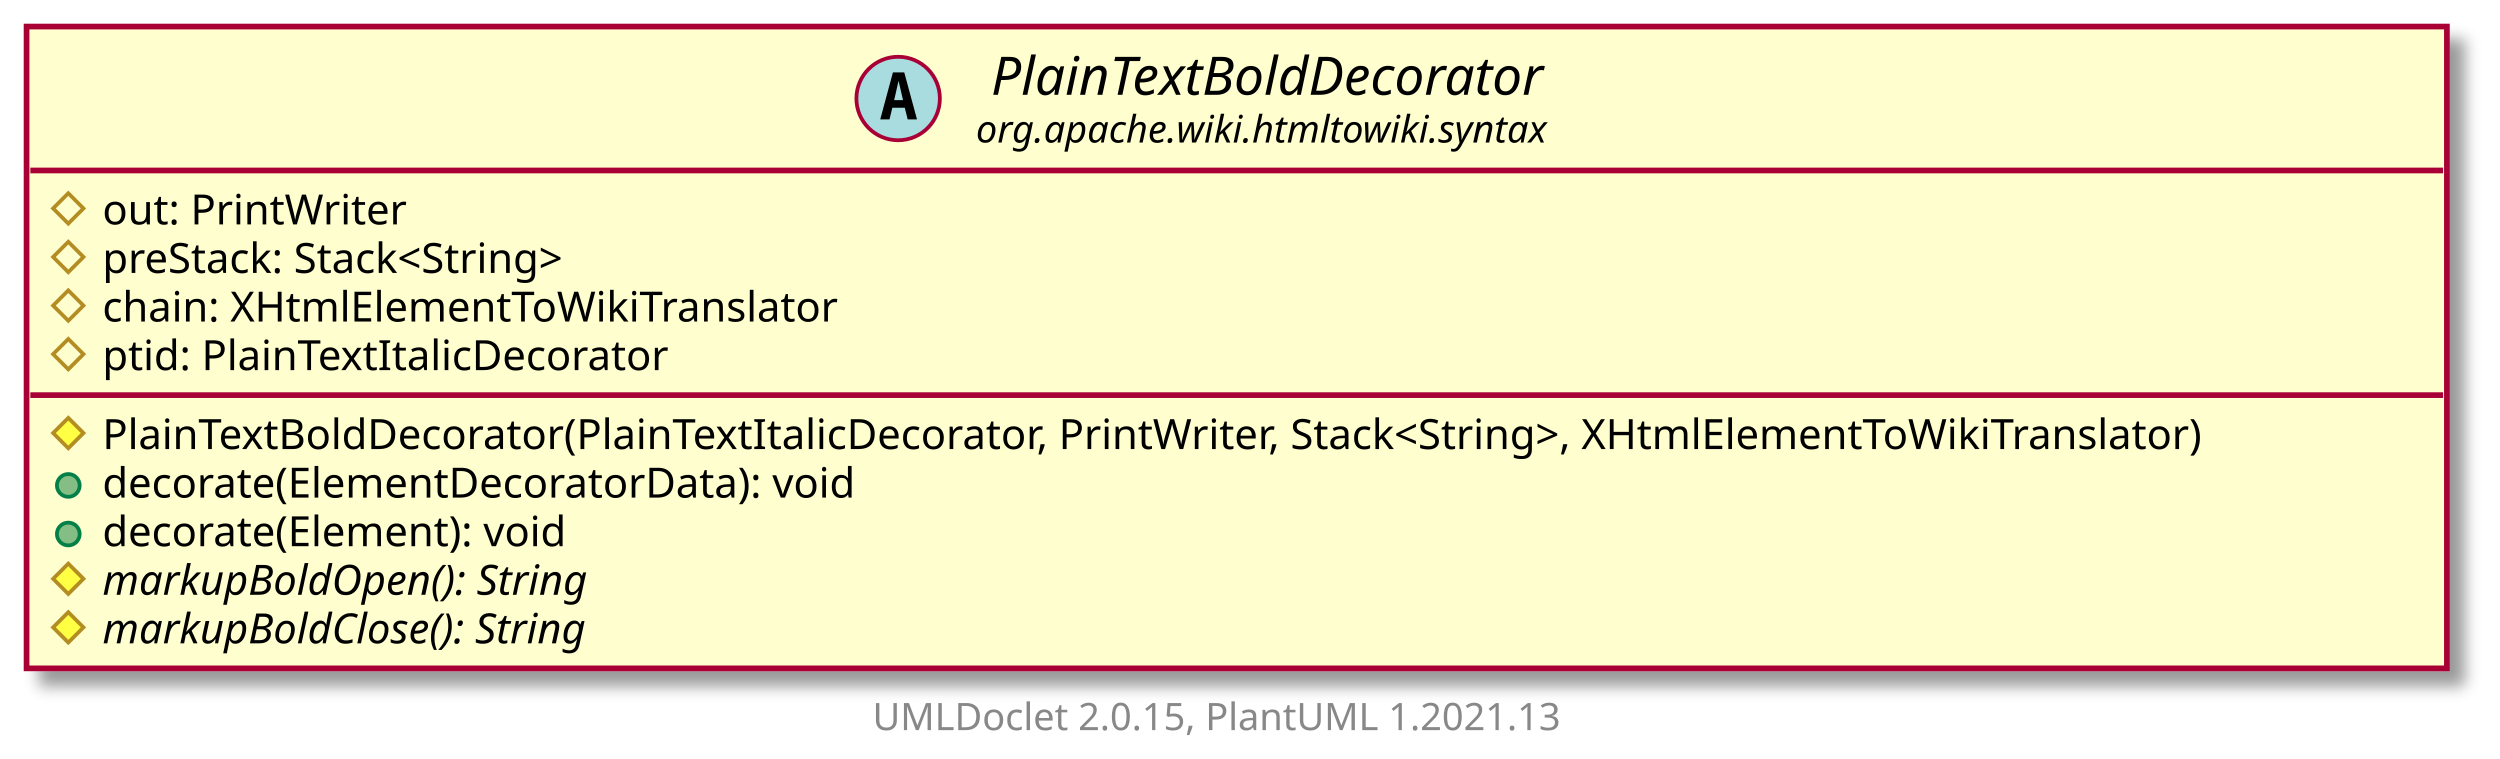
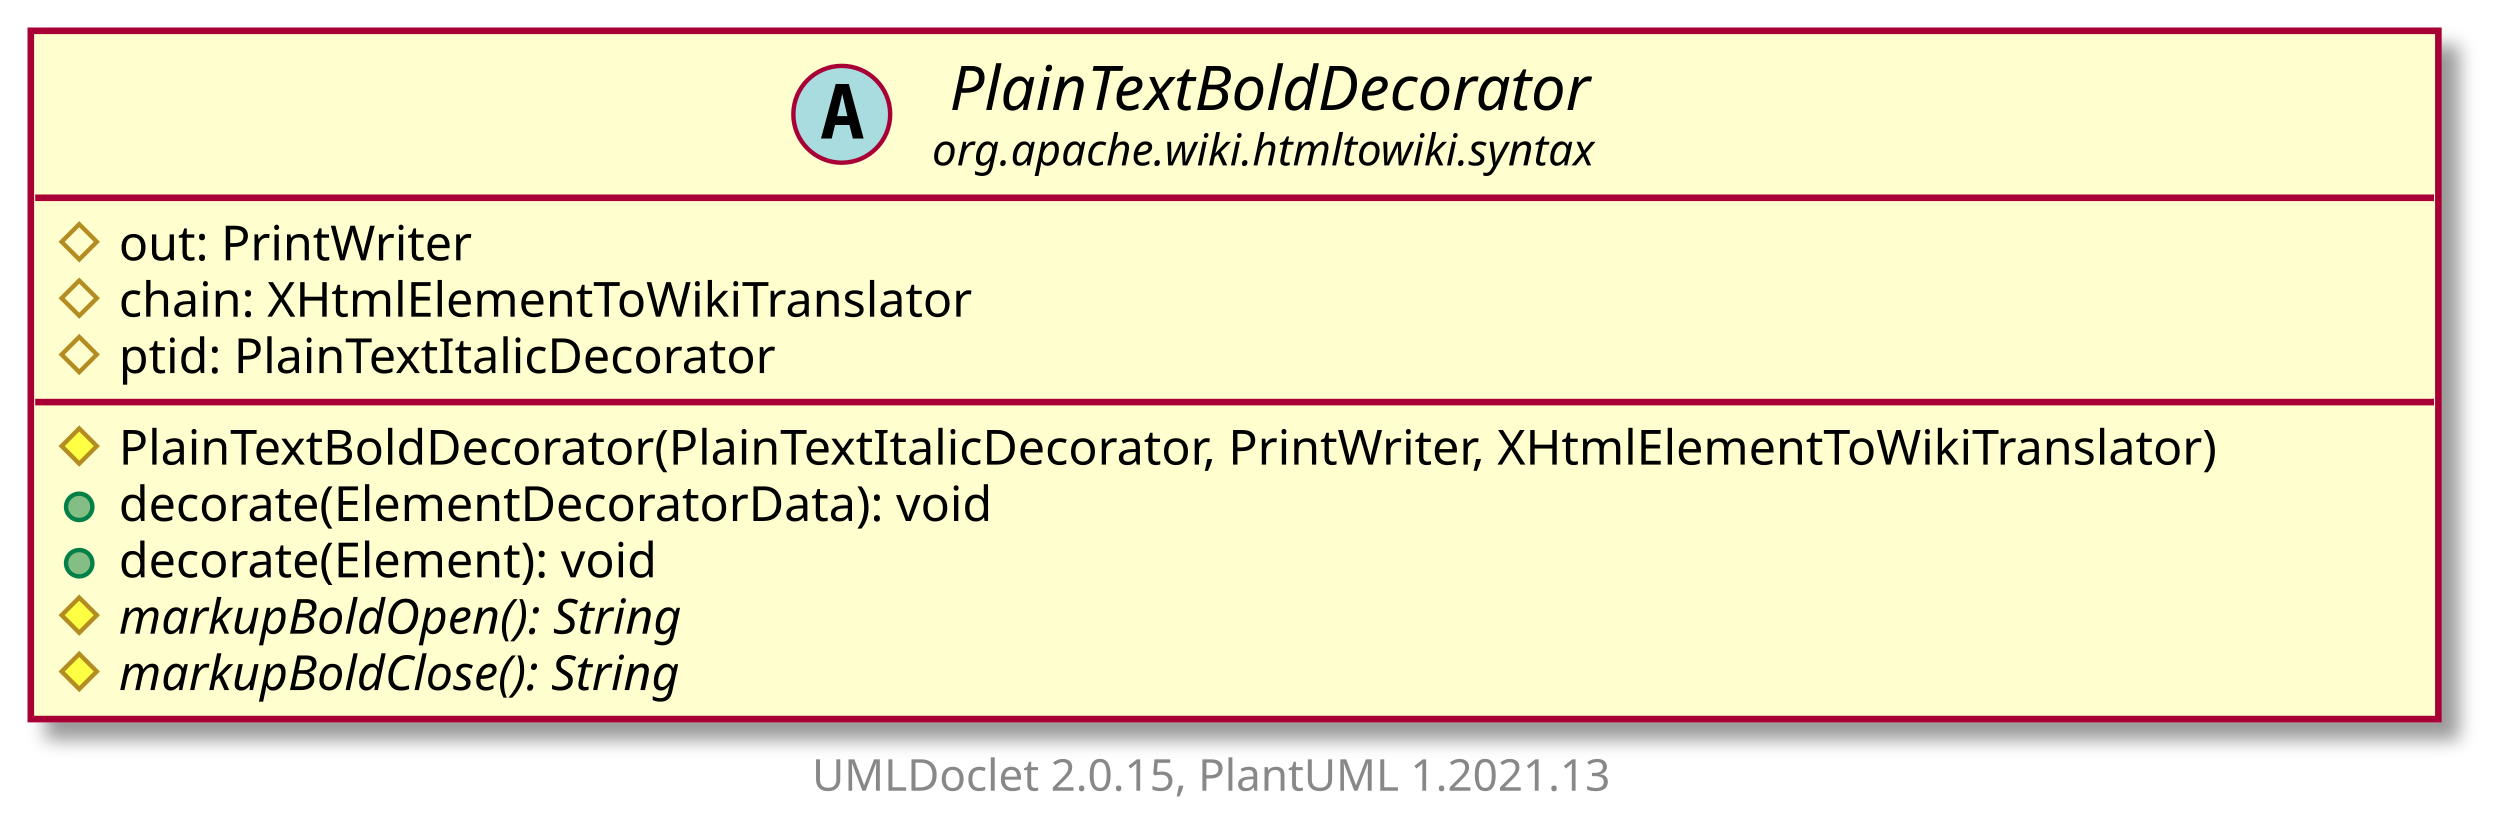
- <svg xmlns="http://www.w3.org/2000/svg" xmlns:xlink="http://www.w3.org/1999/xlink" contentScriptType="application/ecmascript" contentStyleType="text/css" height="200px" preserveAspectRatio="none" style="width:659px;height:200px;background:#FFFFFF;" version="1.1" viewBox="0 0 659 200" width="659px" zoomAndPan="magnify">
+ <svg xmlns="http://www.w3.org/2000/svg" xmlns:xlink="http://www.w3.org/1999/xlink" contentScriptType="application/ecmascript" contentStyleType="text/css" height="188px" preserveAspectRatio="none" style="width:568px;height:188px;background:#FFFFFF;" version="1.1" viewBox="0 0 568 188" width="568px" zoomAndPan="magnify">
  <defs>
-     <filter height="300%" id="fj4gtri2f1c4b" width="300%" x="-1" y="-1">
+     <filter height="300%" id="f1aohs6ck3my7c" width="300%" x="-1" y="-1">
      <feGaussianBlur result="blurOut" stdDeviation="2.0" />
      <feColorMatrix in="blurOut" result="blurOut2" type="matrix" values="0 0 0 0 0 0 0 0 0 0 0 0 0 0 0 0 0 0 .4 0" />
      <feOffset dx="4.0" dy="4.0" in="blurOut2" result="blurOut3" />
      <feBlend in="SourceGraphic" in2="blurOut3" mode="normal" />
    </filter>
  </defs>
  <g>
    <a href="PlainTextBoldDecorator.html" target="_top" title="PlainTextBoldDecorator.html" xlink:actuate="onRequest" xlink:href="PlainTextBoldDecorator.html" xlink:show="new" xlink:title="PlainTextBoldDecorator.html" xlink:type="simple">
-       <rect codeLine="5" fill="#FEFECE" filter="url(#fj4gtri2f1c4b)" height="169.18" id="org.apache.wiki.htmltowiki.syntax.PlainTextBoldDecorator" style="stroke:#A80036;stroke-width:1.5;" width="638" x="7" y="7" />
-       <ellipse cx="236.75" cy="25.969" fill="#A9DCDF" rx="11" ry="11" style="stroke:#A80036;stroke-width:1.0;" />
-       <path d="M236.859,21.312 L235.703,26.391 L238.031,26.391 L236.859,21.312 Z M235.375,19.078 L238.359,19.078 L241.719,31.469 L239.266,31.469 L238.5,28.406 L235.219,28.406 L234.469,31.469 L232.031,31.469 L235.375,19.078 Z " fill="#000000" />
-       <text fill="#000000" font-family="sans-serif" font-size="14" font-style="italic" lengthAdjust="spacing" textLength="162" x="261.25" y="24.995">PlainTextBoldDecorator</text>
-       <text fill="#000000" font-family="sans-serif" font-size="10" font-style="italic" lengthAdjust="spacing" textLength="170" x="257.25" y="37.579">org.apache.wiki.htmltowiki.syntax</text>
-       <line style="stroke:#A80036;stroke-width:1.5;" x1="8" x2="644" y1="44.938" y2="44.938" />
+       <rect codeLine="5" fill="#FEFECE" filter="url(#f1aohs6ck3my7c)" height="156.375" id="org.apache.wiki.htmltowiki.syntax.PlainTextBoldDecorator" style="stroke:#A80036;stroke-width:1.5;" width="547" x="7" y="7" />
+       <ellipse cx="191.25" cy="25.969" fill="#A9DCDF" rx="11" ry="11" style="stroke:#A80036;stroke-width:1.0;" />
+       <path d="M191.359,21.312 L190.203,26.391 L192.531,26.391 L191.359,21.312 Z M189.875,19.078 L192.859,19.078 L196.219,31.469 L193.766,31.469 L193,28.406 L189.719,28.406 L188.969,31.469 L186.531,31.469 L189.875,19.078 Z " fill="#000000" />
+       <text fill="#000000" font-family="sans-serif" font-size="14" font-style="italic" lengthAdjust="spacing" textLength="162" x="215.75" y="24.995">PlainTextBoldDecorator</text>
+       <text fill="#000000" font-family="sans-serif" font-size="10" font-style="italic" lengthAdjust="spacing" textLength="170" x="211.75" y="37.579">org.apache.wiki.htmltowiki.syntax</text>
+       <line style="stroke:#A80036;stroke-width:1.5;" x1="8" x2="553" y1="44.938" y2="44.938" />
      <polygon fill="none" points="18,50.938,22,54.938,18,58.938,14,54.938" style="stroke:#B38D22;stroke-width:1.0;" />
      <text fill="#000000" font-family="sans-serif" font-size="11" lengthAdjust="spacing" textLength="85" x="27" y="59.148">out: PrintWriter</text>
      <polygon fill="none" points="18,63.742,22,67.742,18,71.742,14,67.742" style="stroke:#B38D22;stroke-width:1.0;" />
-       <text fill="#000000" font-family="sans-serif" font-size="11" lengthAdjust="spacing" textLength="141" x="27" y="71.953">preStack: Stack&lt;String&gt;</text>
+       <text fill="#000000" font-family="sans-serif" font-size="11" lengthAdjust="spacing" textLength="211" x="27" y="71.953">chain: XHtmlElementToWikiTranslator</text>
      <polygon fill="none" points="18,76.547,22,80.547,18,84.547,14,80.547" style="stroke:#B38D22;stroke-width:1.0;" />
-       <text fill="#000000" font-family="sans-serif" font-size="11" lengthAdjust="spacing" textLength="211" x="27" y="84.757">chain: XHtmlElementToWikiTranslator</text>
-       <polygon fill="none" points="18,89.352,22,93.352,18,97.352,14,93.352" style="stroke:#B38D22;stroke-width:1.0;" />
-       <text fill="#000000" font-family="sans-serif" font-size="11" lengthAdjust="spacing" textLength="162" x="27" y="97.562">ptid: PlainTextItalicDecorator</text>
-       <line style="stroke:#A80036;stroke-width:1.5;" x1="8" x2="644" y1="104.156" y2="104.156" />
-       <polygon fill="#FFFF44" points="18,110.156,22,114.156,18,118.156,14,114.156" style="stroke:#B38D22;stroke-width:1.0;" />
-       <text fill="#000000" font-family="sans-serif" font-size="11" lengthAdjust="spacing" textLength="612" x="27" y="118.367">PlainTextBoldDecorator(PlainTextItalicDecorator, PrintWriter, Stack&lt;String&gt;, XHtmlElementToWikiTranslator)</text>
+       <text fill="#000000" font-family="sans-serif" font-size="11" lengthAdjust="spacing" textLength="162" x="27" y="84.757">ptid: PlainTextItalicDecorator</text>
+       <line style="stroke:#A80036;stroke-width:1.5;" x1="8" x2="553" y1="91.352" y2="91.352" />
+       <polygon fill="#FFFF44" points="18,97.352,22,101.352,18,105.352,14,101.352" style="stroke:#B38D22;stroke-width:1.0;" />
+       <text fill="#000000" font-family="sans-serif" font-size="11" lengthAdjust="spacing" textLength="521" x="27" y="105.562">PlainTextBoldDecorator(PlainTextItalicDecorator, PrintWriter, XHtmlElementToWikiTranslator)</text>
+       <ellipse cx="18" cy="115.156" fill="#84BE84" rx="3" ry="3" style="stroke:#038048;stroke-width:1.0;" />
+       <text fill="#000000" font-family="sans-serif" font-size="11" lengthAdjust="spacing" textLength="217" x="27" y="118.367">decorate(ElementDecoratorData): void</text>
      <ellipse cx="18" cy="127.961" fill="#84BE84" rx="3" ry="3" style="stroke:#038048;stroke-width:1.0;" />
-       <text fill="#000000" font-family="sans-serif" font-size="11" lengthAdjust="spacing" textLength="217" x="27" y="131.171">decorate(ElementDecoratorData): void</text>
-       <ellipse cx="18" cy="140.766" fill="#84BE84" rx="3" ry="3" style="stroke:#038048;stroke-width:1.0;" />
-       <text fill="#000000" font-family="sans-serif" font-size="11" lengthAdjust="spacing" textLength="135" x="27" y="143.976">decorate(Element): void</text>
+       <text fill="#000000" font-family="sans-serif" font-size="11" lengthAdjust="spacing" textLength="135" x="27" y="131.171">decorate(Element): void</text>
+       <polygon fill="#FFFF44" points="18,135.766,22,139.766,18,143.766,14,139.766" style="stroke:#B38D22;stroke-width:1.0;" />
+       <text fill="#000000" font-family="sans-serif" font-size="11" font-style="italic" lengthAdjust="spacing" textLength="147" x="27" y="143.976">markupBoldOpen(): String</text>
      <polygon fill="#FFFF44" points="18,148.57,22,152.57,18,156.57,14,152.57" style="stroke:#B38D22;stroke-width:1.0;" />
-       <text fill="#000000" font-family="sans-serif" font-size="11" font-style="italic" lengthAdjust="spacing" textLength="147" x="27" y="156.781">markupBoldOpen(): String</text>
-       <polygon fill="#FFFF44" points="18,161.375,22,165.375,18,169.375,14,165.375" style="stroke:#B38D22;stroke-width:1.0;" />
-       <text fill="#000000" font-family="sans-serif" font-size="11" font-style="italic" lengthAdjust="spacing" textLength="148" x="27" y="169.585">markupBoldClose(): String</text>
+       <text fill="#000000" font-family="sans-serif" font-size="11" font-style="italic" lengthAdjust="spacing" textLength="148" x="27" y="156.781">markupBoldClose(): String</text>
    </a>
-     <text fill="#888888" font-family="sans-serif" font-size="10" lengthAdjust="spacing" textLength="192" x="230" y="192.462">UMLDoclet 2.0.15, PlantUML 1.2021.13</text>
+     <text fill="#888888" font-family="sans-serif" font-size="10" lengthAdjust="spacing" textLength="192" x="184.5" y="179.657">UMLDoclet 2.0.15, PlantUML 1.2021.13</text>
  </g>
</svg>
